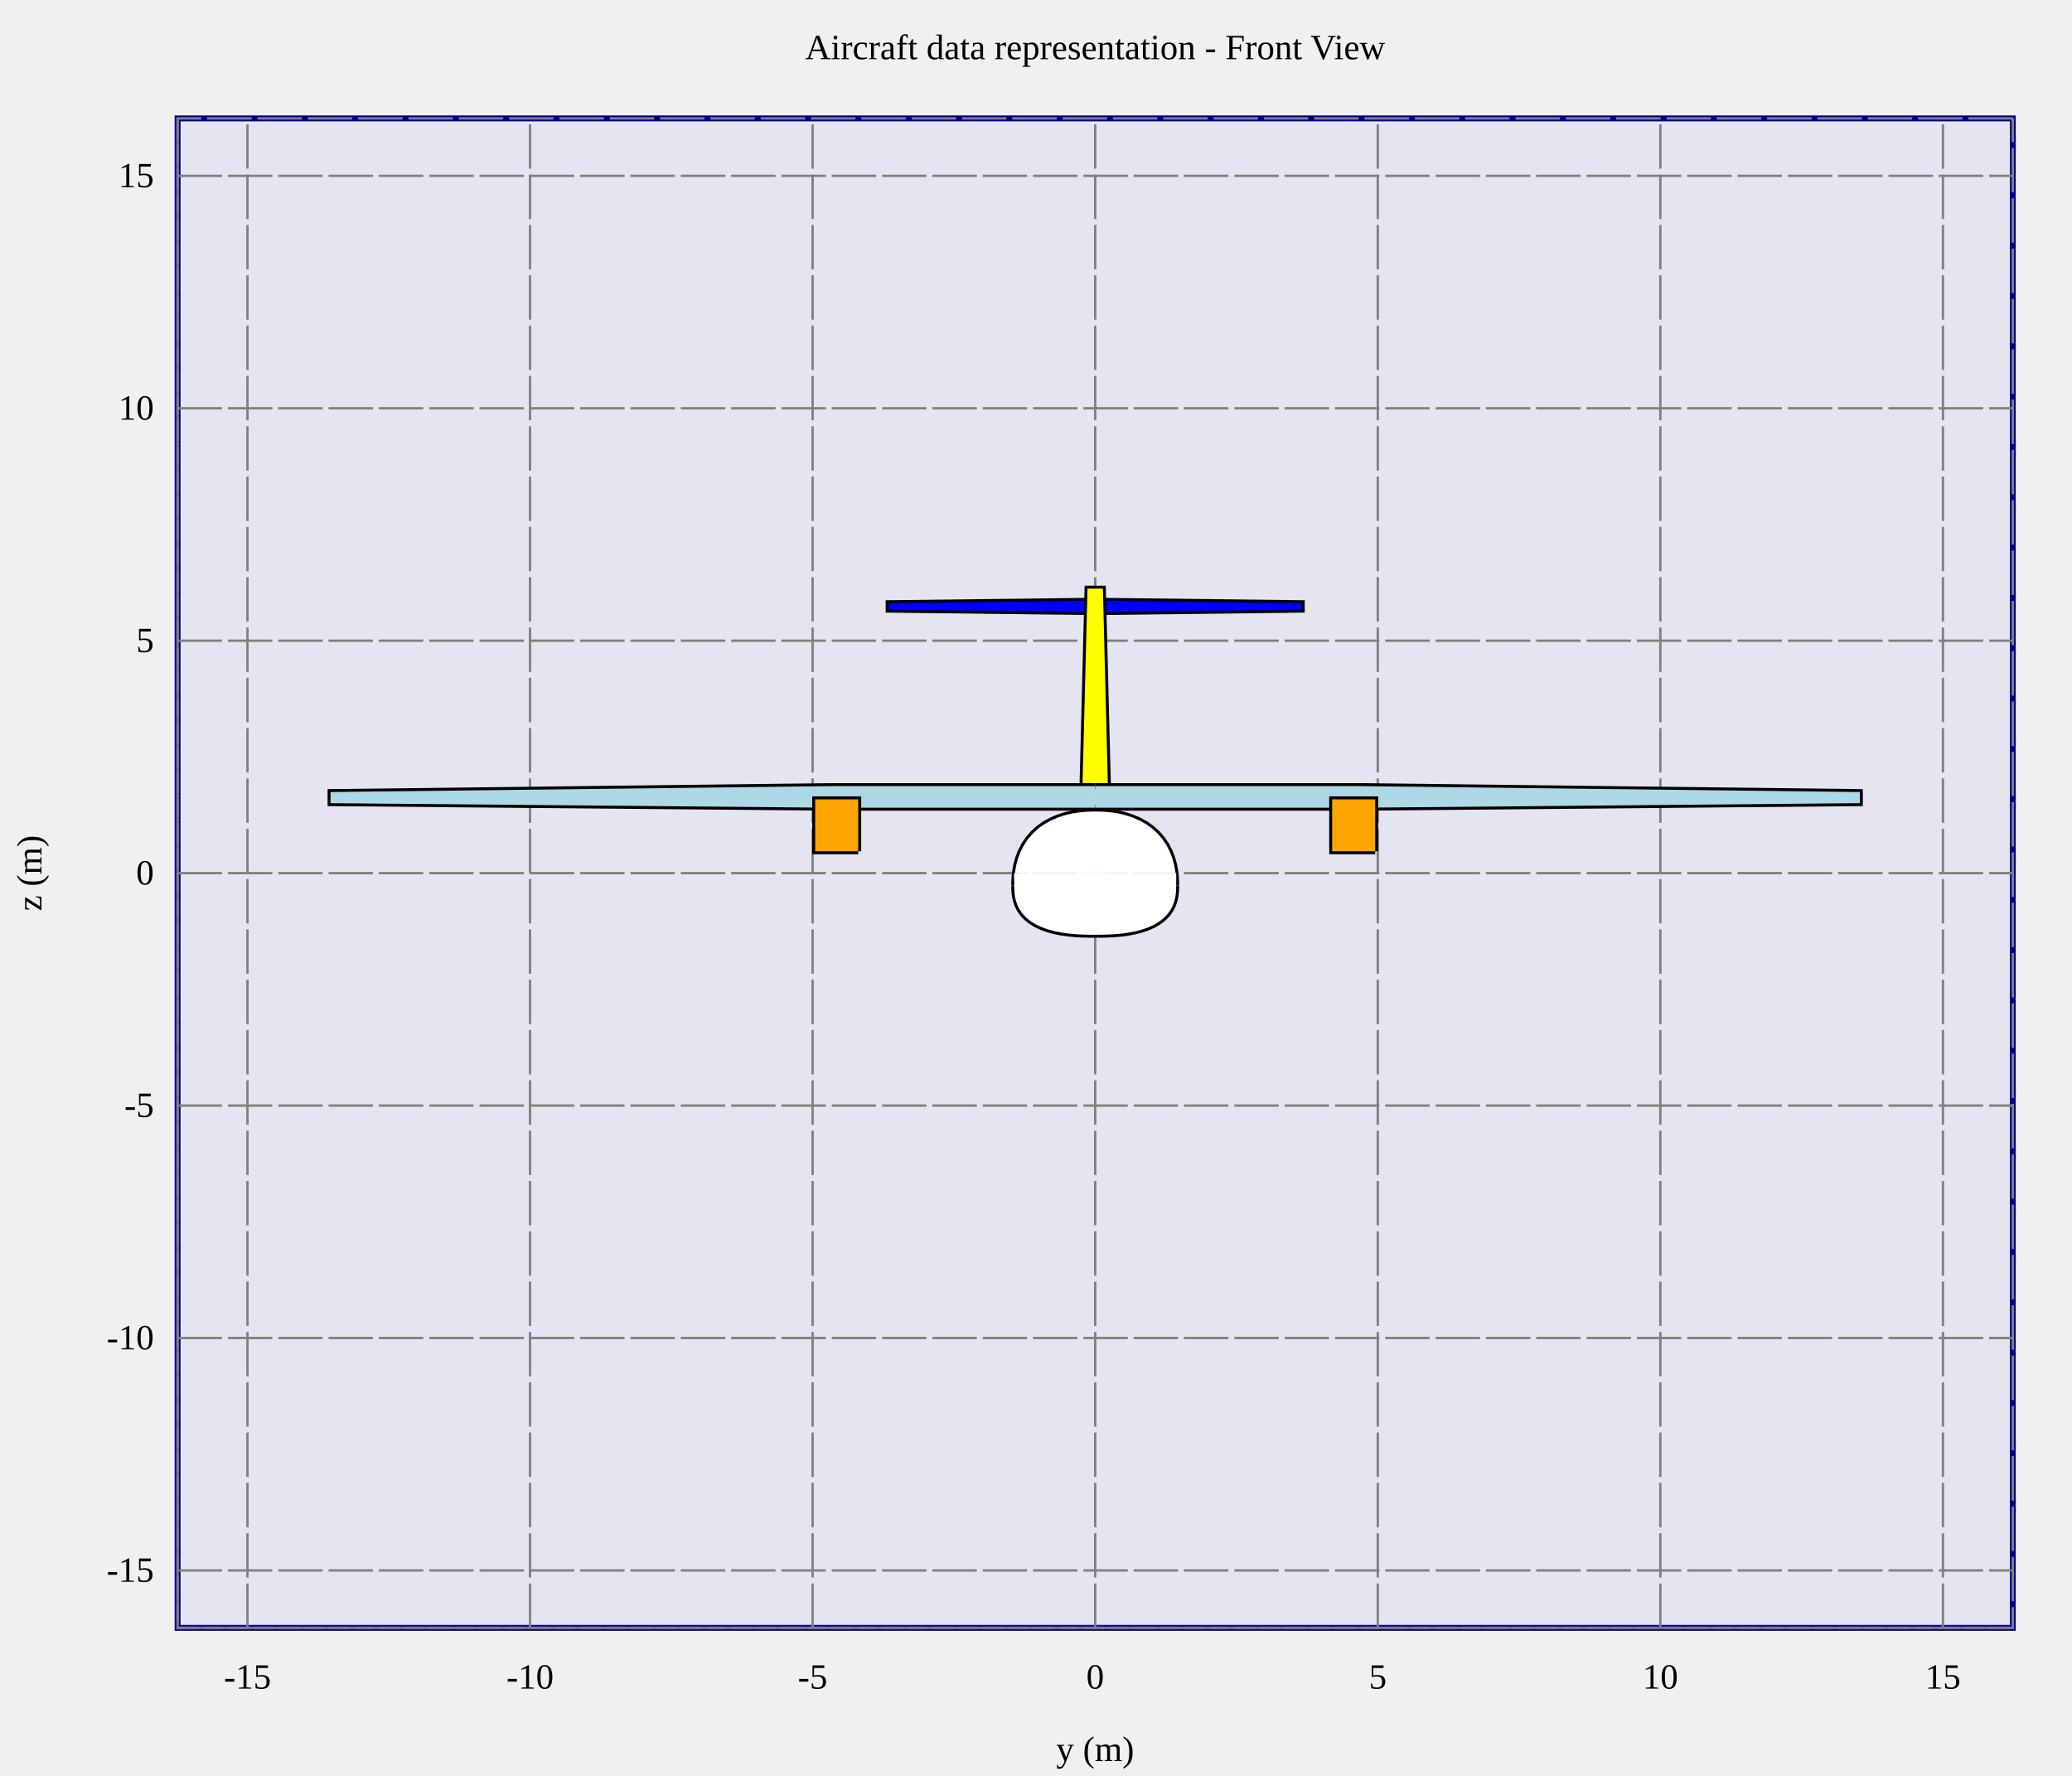
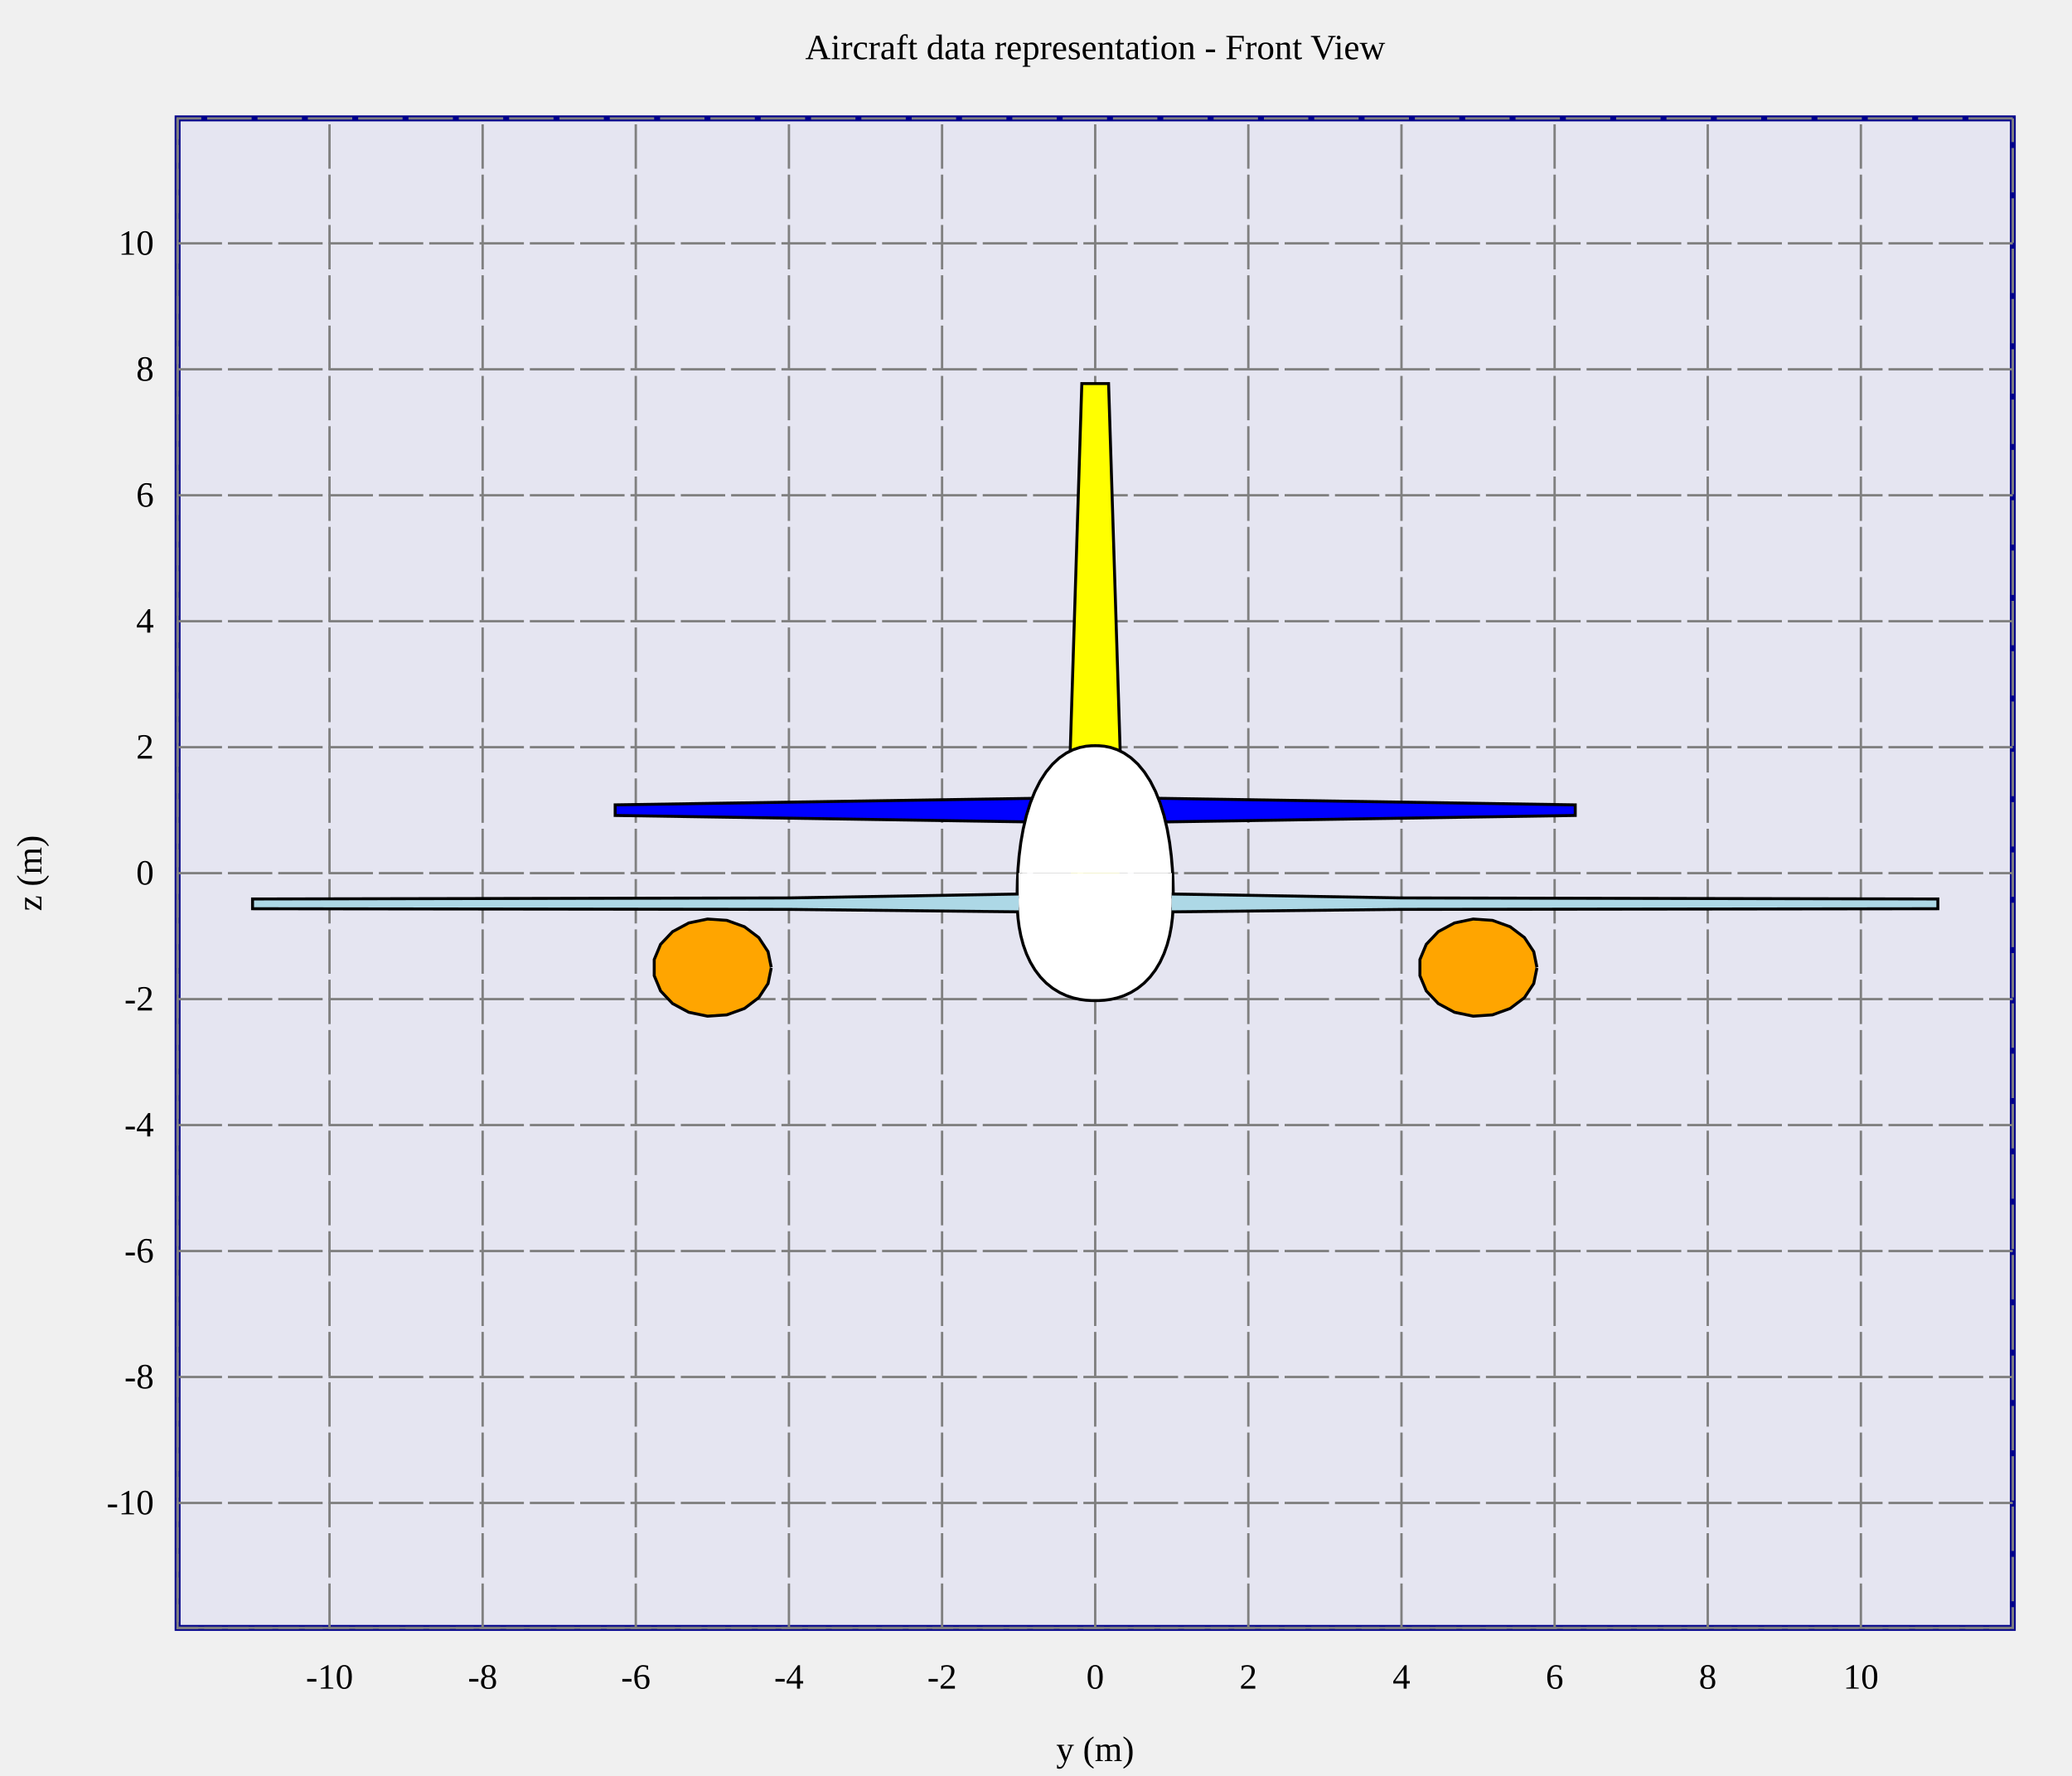
<svg xmlns="http://www.w3.org/2000/svg" id="svg" class="svg" width="700" height="600">
  <g id="page" width="700" height="600">
    <g id="graph" transform="translate(60,40)">
      <rect width="620" height="510" fill="blue" opacity="0.05" />
      <rect width="620" height="510" fill="none" opacity="1.0" style="stroke: darkblue; stroke-width: 2px;" />
      <g id="xAxis" class="axis" transform="translate(0,510)">
-         <g class="tick" transform="translate(23.5994,0)" style="opacity: 1;">
-           <line y2="-510" x2="0" style="fill: none; stroke: #808080; stroke-width: 0.8px; stroke-dasharray: 15px, 2px; font-style: normal; font-variant: normal; font-weight: normal; font-size: 10px; line-height: normal; font-family: sans-serif; shape-rendering: geometricprecision;" />
-           <text dy=".71em" y="12" x="0" style="text-anchor: middle;">-15</text>
-         </g>
-         <g class="tick" transform="translate(119.0663,0)" style="opacity: 1;">
+         <g class="tick" transform="translate(51.32135,0)" style="opacity: 1;">
          <line y2="-510" x2="0" style="fill: none; stroke: #808080; stroke-width: 0.8px; stroke-dasharray: 15px, 2px; font-style: normal; font-variant: normal; font-weight: normal; font-size: 10px; line-height: normal; font-family: sans-serif; shape-rendering: geometricprecision;" />
          <text dy=".71em" y="12" x="0" style="text-anchor: middle;">-10</text>
        </g>
-         <g class="tick" transform="translate(214.5331,0)" style="opacity: 1;">
+         <g class="tick" transform="translate(103.0571,0)" style="opacity: 1;">
          <line y2="-510" x2="0" style="fill: none; stroke: #808080; stroke-width: 0.8px; stroke-dasharray: 15px, 2px; font-style: normal; font-variant: normal; font-weight: normal; font-size: 10px; line-height: normal; font-family: sans-serif; shape-rendering: geometricprecision;" />
-           <text dy=".71em" y="12" x="0" style="text-anchor: middle;">-5</text>
+           <text dy=".71em" y="12" x="0" style="text-anchor: middle;">-8</text>
+         </g>
+         <g class="tick" transform="translate(154.7928,0)" style="opacity: 1;">
+           <line y2="-510" x2="0" style="fill: none; stroke: #808080; stroke-width: 0.8px; stroke-dasharray: 15px, 2px; font-style: normal; font-variant: normal; font-weight: normal; font-size: 10px; line-height: normal; font-family: sans-serif; shape-rendering: geometricprecision;" />
+           <text dy=".71em" y="12" x="0" style="text-anchor: middle;">-6</text>
+         </g>
+         <g class="tick" transform="translate(206.5285,0)" style="opacity: 1;">
+           <line y2="-510" x2="0" style="fill: none; stroke: #808080; stroke-width: 0.8px; stroke-dasharray: 15px, 2px; font-style: normal; font-variant: normal; font-weight: normal; font-size: 10px; line-height: normal; font-family: sans-serif; shape-rendering: geometricprecision;" />
+           <text dy=".71em" y="12" x="0" style="text-anchor: middle;">-4</text>
+         </g>
+         <g class="tick" transform="translate(258.2643,0)" style="opacity: 1;">
+           <line y2="-510" x2="0" style="fill: none; stroke: #808080; stroke-width: 0.8px; stroke-dasharray: 15px, 2px; font-style: normal; font-variant: normal; font-weight: normal; font-size: 10px; line-height: normal; font-family: sans-serif; shape-rendering: geometricprecision;" />
+           <text dy=".71em" y="12" x="0" style="text-anchor: middle;">-2</text>
        </g>
        <g class="tick" transform="translate(310,0)" style="opacity: 1;">
          <line y2="-510" x2="0" style="fill: none; stroke: #808080; stroke-width: 0.8px; stroke-dasharray: 15px, 2px; font-style: normal; font-variant: normal; font-weight: normal; font-size: 10px; line-height: normal; font-family: sans-serif; shape-rendering: geometricprecision;" />
          <text dy=".71em" y="12" x="0" style="text-anchor: middle;">0</text>
        </g>
-         <g class="tick" transform="translate(405.4669,0)" style="opacity: 1;">
+         <g class="tick" transform="translate(361.7357,0)" style="opacity: 1;">
          <line y2="-510" x2="0" style="fill: none; stroke: #808080; stroke-width: 0.8px; stroke-dasharray: 15px, 2px; font-style: normal; font-variant: normal; font-weight: normal; font-size: 10px; line-height: normal; font-family: sans-serif; shape-rendering: geometricprecision;" />
-           <text dy=".71em" y="12" x="0" style="text-anchor: middle;">5</text>
+           <text dy=".71em" y="12" x="0" style="text-anchor: middle;">2</text>
        </g>
-         <g class="tick" transform="translate(500.9337,0)" style="opacity: 1;">
+         <g class="tick" transform="translate(413.4715,0)" style="opacity: 1;">
+           <line y2="-510" x2="0" style="fill: none; stroke: #808080; stroke-width: 0.8px; stroke-dasharray: 15px, 2px; font-style: normal; font-variant: normal; font-weight: normal; font-size: 10px; line-height: normal; font-family: sans-serif; shape-rendering: geometricprecision;" />
+           <text dy=".71em" y="12" x="0" style="text-anchor: middle;">4</text>
+         </g>
+         <g class="tick" transform="translate(465.2072,0)" style="opacity: 1;">
+           <line y2="-510" x2="0" style="fill: none; stroke: #808080; stroke-width: 0.8px; stroke-dasharray: 15px, 2px; font-style: normal; font-variant: normal; font-weight: normal; font-size: 10px; line-height: normal; font-family: sans-serif; shape-rendering: geometricprecision;" />
+           <text dy=".71em" y="12" x="0" style="text-anchor: middle;">6</text>
+         </g>
+         <g class="tick" transform="translate(516.9429,0)" style="opacity: 1;">
+           <line y2="-510" x2="0" style="fill: none; stroke: #808080; stroke-width: 0.8px; stroke-dasharray: 15px, 2px; font-style: normal; font-variant: normal; font-weight: normal; font-size: 10px; line-height: normal; font-family: sans-serif; shape-rendering: geometricprecision;" />
+           <text dy=".71em" y="12" x="0" style="text-anchor: middle;">8</text>
+         </g>
+         <g class="tick" transform="translate(568.6787,0)" style="opacity: 1;">
          <line y2="-510" x2="0" style="fill: none; stroke: #808080; stroke-width: 0.8px; stroke-dasharray: 15px, 2px; font-style: normal; font-variant: normal; font-weight: normal; font-size: 10px; line-height: normal; font-family: sans-serif; shape-rendering: geometricprecision;" />
          <text dy=".71em" y="12" x="0" style="text-anchor: middle;">10</text>
-         </g>
-         <g class="tick" transform="translate(596.4006,0)" style="opacity: 1;">
-           <line y2="-510" x2="0" style="fill: none; stroke: #808080; stroke-width: 0.8px; stroke-dasharray: 15px, 2px; font-style: normal; font-variant: normal; font-weight: normal; font-size: 10px; line-height: normal; font-family: sans-serif; shape-rendering: geometricprecision;" />
-           <text dy=".71em" y="12" x="0" style="text-anchor: middle;">15</text>
        </g>
        <path class="domain" d="M0,-510V0H620V-510" style="fill: none; stroke: #808080; stroke-width: 0.8px; stroke-dasharray: 15px, 2px; font-style: normal; font-variant: normal; font-weight: normal; font-size: 10px; line-height: normal; font-family: sans-serif; shape-rendering: geometricprecision;" />
      </g>
      <g id="yAxis" class="axis">
-         <g class="tick" transform="translate(0,490.5876)" style="opacity: 1;">
-           <line x2="620" y2="0" style="fill: none; stroke: #808080; stroke-dasharray: 15px, 2px; stroke-width: 0.8px; shape-rendering: geometricprecision;" />
-           <text dy=".32em" x="-8" y="0" style="text-anchor: end;">-15</text>
-         </g>
-         <g class="tick" transform="translate(0,412.0584)" style="opacity: 1;">
+         <g class="tick" transform="translate(0,467.7841)" style="opacity: 1;">
          <line x2="620" y2="0" style="fill: none; stroke: #808080; stroke-dasharray: 15px, 2px; stroke-width: 0.8px; shape-rendering: geometricprecision;" />
          <text dy=".32em" x="-8" y="0" style="text-anchor: end;">-10</text>
        </g>
-         <g class="tick" transform="translate(0,333.5292)" style="opacity: 1;">
+         <g class="tick" transform="translate(0,425.2272)" style="opacity: 1;">
          <line x2="620" y2="0" style="fill: none; stroke: #808080; stroke-dasharray: 15px, 2px; stroke-width: 0.8px; shape-rendering: geometricprecision;" />
-           <text dy=".32em" x="-8" y="0" style="text-anchor: end;">-5</text>
+           <text dy=".32em" x="-8" y="0" style="text-anchor: end;">-8</text>
+         </g>
+         <g class="tick" transform="translate(0,382.6704)" style="opacity: 1;">
+           <line x2="620" y2="0" style="fill: none; stroke: #808080; stroke-dasharray: 15px, 2px; stroke-width: 0.8px; shape-rendering: geometricprecision;" />
+           <text dy=".32em" x="-8" y="0" style="text-anchor: end;">-6</text>
+         </g>
+         <g class="tick" transform="translate(0,340.1136)" style="opacity: 1;">
+           <line x2="620" y2="0" style="fill: none; stroke: #808080; stroke-dasharray: 15px, 2px; stroke-width: 0.8px; shape-rendering: geometricprecision;" />
+           <text dy=".32em" x="-8" y="0" style="text-anchor: end;">-4</text>
+         </g>
+         <g class="tick" transform="translate(0,297.5568)" style="opacity: 1;">
+           <line x2="620" y2="0" style="fill: none; stroke: #808080; stroke-dasharray: 15px, 2px; stroke-width: 0.8px; shape-rendering: geometricprecision;" />
+           <text dy=".32em" x="-8" y="0" style="text-anchor: end;">-2</text>
        </g>
        <g class="tick" transform="translate(0,255)" style="opacity: 1;">
          <line x2="620" y2="0" style="fill: none; stroke: #808080; stroke-dasharray: 15px, 2px; stroke-width: 0.8px; shape-rendering: geometricprecision;" />
          <text dy=".32em" x="-8" y="0" style="text-anchor: end;">0</text>
        </g>
-         <g class="tick" transform="translate(0,176.4708)" style="opacity: 1;">
+         <g class="tick" transform="translate(0,212.4432)" style="opacity: 1;">
          <line x2="620" y2="0" style="fill: none; stroke: #808080; stroke-dasharray: 15px, 2px; stroke-width: 0.8px; shape-rendering: geometricprecision;" />
-           <text dy=".32em" x="-8" y="0" style="text-anchor: end;">5</text>
+           <text dy=".32em" x="-8" y="0" style="text-anchor: end;">2</text>
        </g>
-         <g class="tick" transform="translate(0,97.94161)" style="opacity: 1;">
+         <g class="tick" transform="translate(0,169.8864)" style="opacity: 1;">
+           <line x2="620" y2="0" style="fill: none; stroke: #808080; stroke-dasharray: 15px, 2px; stroke-width: 0.8px; shape-rendering: geometricprecision;" />
+           <text dy=".32em" x="-8" y="0" style="text-anchor: end;">4</text>
+         </g>
+         <g class="tick" transform="translate(0,127.3296)" style="opacity: 1;">
+           <line x2="620" y2="0" style="fill: none; stroke: #808080; stroke-dasharray: 15px, 2px; stroke-width: 0.8px; shape-rendering: geometricprecision;" />
+           <text dy=".32em" x="-8" y="0" style="text-anchor: end;">6</text>
+         </g>
+         <g class="tick" transform="translate(0,84.77276)" style="opacity: 1;">
+           <line x2="620" y2="0" style="fill: none; stroke: #808080; stroke-dasharray: 15px, 2px; stroke-width: 0.8px; shape-rendering: geometricprecision;" />
+           <text dy=".32em" x="-8" y="0" style="text-anchor: end;">8</text>
+         </g>
+         <g class="tick" transform="translate(0,42.21595)" style="opacity: 1;">
          <line x2="620" y2="0" style="fill: none; stroke: #808080; stroke-dasharray: 15px, 2px; stroke-width: 0.8px; shape-rendering: geometricprecision;" />
          <text dy=".32em" x="-8" y="0" style="text-anchor: end;">10</text>
-         </g>
-         <g class="tick" transform="translate(0,19.41241)" style="opacity: 1;">
-           <line x2="620" y2="0" style="fill: none; stroke: #808080; stroke-dasharray: 15px, 2px; stroke-width: 0.8px; shape-rendering: geometricprecision;" />
-           <text dy=".32em" x="-8" y="0" style="text-anchor: end;">15</text>
        </g>
        <path class="domain" d="M620,0H0V510H620" style="fill: none; stroke: #808080; stroke-dasharray: 15px, 2px; stroke-width: 0.8px; shape-rendering: geometricprecision;" />
      </g>
      <g id="xy" class="xy">
-         <path id="line" d="M310,162.963L379.782,163.791L379.782,165.987L310,166.816" class="line" style="fill:none; stroke:black; stroke-width:2" />
-         <path id="area" d="M310,162.963L379.782,163.791L379.782,165.987L310,166.816L310,255L379.782,255L379.782,255L310,255Z" class="area" style="fill:blue;" opacity="1" />
+         <path id="line" d="M310,229.891L471.674,232.426L471.674,235.018L310,237.552" class="line" style="fill:none; stroke:black; stroke-width:2" />
+         <path id="area" d="M310,229.891L471.674,232.426L471.674,235.018L310,237.552L310,255L471.674,255L471.674,255L310,255Z" class="area" style="fill:blue;" opacity="1" />
      </g>
      <g id="xy" class="xy">
-         <path id="line" d="M310,162.963L240.218,163.791L240.218,165.987L310,166.816" class="line" style="fill:none; stroke:black; stroke-width:2" />
-         <path id="area" d="M310,162.963L240.218,163.791L240.218,165.987L310,166.816L310,255L240.218,255L240.218,255L310,255Z" class="area" style="fill:blue;" opacity="1" />
+         <path id="line" d="M310,229.891L148.326,232.426L148.326,235.018L310,237.552" class="line" style="fill:none; stroke:black; stroke-width:2" />
+         <path id="area" d="M310,229.891L148.326,232.426L148.326,235.018L310,237.552L310,255L148.326,255L148.326,255L310,255Z" class="area" style="fill:blue;" opacity="1" />
      </g>
      <g id="xy" class="xy">
-         <path id="line" d="M314.526,234.582L312.601,158.88L307.399,158.88L305.474,234.582" class="line" style="fill:none; stroke:black; stroke-width:2" />
-         <path id="area" d="M314.526,234.582L312.601,158.88L307.399,158.88L305.474,234.582L305.474,255L307.399,255L312.601,255L314.526,255Z" class="area" style="fill:yellow;" opacity="1" />
+         <path id="line" d="M318.227,223.082L314.036,90.092L305.964,90.092L301.773,223.082" class="line" style="fill:none; stroke:black; stroke-width:2" />
+         <path id="area" d="M318.227,223.082L314.036,90.092L305.964,90.092L301.773,223.082L301.773,255L305.964,255L314.036,255L318.227,255Z" class="area" style="fill:yellow;" opacity="1" />
      </g>
      <g id="xy" class="xy">
-         <path id="line" d="M282.649,259.164L282.661,257.883L282.743,256.22L282.956,254.282L283.347,252.168L283.955,249.962L284.807,247.743L285.917,245.577L287.291,243.52L288.922,241.62L290.792,239.911L292.873,238.422L295.124,237.167L297.496,236.153L299.926,235.375L302.34,234.82L304.656,234.462L306.777,234.268L308.597,234.193L310,234.182L310,234.182L311.403,234.193L313.223,234.268L315.344,234.462L317.66,234.82L320.074,235.375L322.504,236.153L324.876,237.167L327.127,238.422L329.208,239.911L331.078,241.62L332.709,243.52L334.083,245.577L335.193,247.743L336.045,249.962L336.653,252.168L337.044,254.282L337.257,256.22L337.339,257.883L337.351,259.164" class="line" style="fill:none; stroke:black; stroke-width:2" />
-         <path id="area" d="M282.649,259.164L282.661,257.883L282.743,256.22L282.956,254.282L283.347,252.168L283.955,249.962L284.807,247.743L285.917,245.577L287.291,243.52L288.922,241.62L290.792,239.911L292.873,238.422L295.124,237.167L297.496,236.153L299.926,235.375L302.34,234.82L304.656,234.462L306.777,234.268L308.597,234.193L310,234.182L310,234.182L311.403,234.193L313.223,234.268L315.344,234.462L317.66,234.82L320.074,235.375L322.504,236.153L324.876,237.167L327.127,238.422L329.208,239.911L331.078,241.62L332.709,243.52L334.083,245.577L335.193,247.743L336.045,249.962L336.653,252.168L337.044,254.282L337.257,256.22L337.339,257.883L337.351,259.164L337.351,255L337.339,255L337.257,255L337.044,255L336.653,255L336.045,255L335.193,255L334.083,255L332.709,255L331.078,255L329.208,255L327.127,255L324.876,255L322.504,255L320.074,255L317.66,255L315.344,255L313.223,255L311.403,255L310,255L310,255L308.597,255L306.777,255L304.656,255L302.34,255L299.926,255L297.496,255L295.124,255L292.873,255L290.792,255L288.922,255L287.291,255L285.917,255L284.807,255L283.955,255L283.347,255L282.956,255L282.743,255L282.661,255L282.649,255Z" class="area" style="fill:white;" opacity="1" />
+         <path id="line" d="M284.132,263.511L284.144,260.893L284.222,257.494L284.423,253.533L284.793,249.21L285.368,244.701L286.173,240.165L287.223,235.737L288.522,231.533L290.065,227.648L291.834,224.156L293.802,221.111L295.931,218.545L298.174,216.472L300.472,214.883L302.756,213.747L304.946,213.017L306.952,212.62L308.674,212.466L310,212.443L310,212.443L311.326,212.466L313.048,212.62L315.054,213.017L317.244,213.747L319.528,214.883L321.826,216.472L324.069,218.545L326.198,221.111L328.166,224.156L329.935,227.648L331.478,231.533L332.777,235.737L333.827,240.165L334.632,244.701L335.207,249.21L335.577,253.533L335.778,257.494L335.856,260.893L335.868,263.511" class="line" style="fill:none; stroke:black; stroke-width:2" />
+         <path id="area" d="M284.132,263.511L284.144,260.893L284.222,257.494L284.423,253.533L284.793,249.21L285.368,244.701L286.173,240.165L287.223,235.737L288.522,231.533L290.065,227.648L291.834,224.156L293.802,221.111L295.931,218.545L298.174,216.472L300.472,214.883L302.756,213.747L304.946,213.017L306.952,212.62L308.674,212.466L310,212.443L310,212.443L311.326,212.466L313.048,212.62L315.054,213.017L317.244,213.747L319.528,214.883L321.826,216.472L324.069,218.545L326.198,221.111L328.166,224.156L329.935,227.648L331.478,231.533L332.777,235.737L333.827,240.165L334.632,244.701L335.207,249.21L335.577,253.533L335.778,257.494L335.856,260.893L335.868,263.511L335.868,255L335.856,255L335.778,255L335.577,255L335.207,255L334.632,255L333.827,255L332.777,255L331.478,255L329.935,255L328.166,255L326.198,255L324.069,255L321.826,255L319.528,255L317.244,255L315.054,255L313.048,255L311.326,255L310,255L310,255L308.674,255L306.952,255L304.946,255L302.756,255L300.472,255L298.174,255L295.931,255L293.802,255L291.834,255L290.065,255L288.522,255L287.223,255L286.173,255L285.368,255L284.793,255L284.423,255L284.222,255L284.144,255L284.132,255Z" class="area" style="fill:white;" opacity="1" />
      </g>
      <g id="xy" class="xy">
-         <path id="line" d="M337.351,259.164L337.34,260.316L337.268,261.628L337.08,263.046L336.733,264.518L336.192,265.999L335.429,267.451L334.429,268.84L333.182,270.137L331.69,271.32L329.964,272.371L328.021,273.279L325.891,274.038L323.611,274.648L321.226,275.112L318.793,275.442L316.376,275.653L314.048,275.767L311.892,275.812L310,275.818L310,275.818L308.108,275.812L305.952,275.767L303.624,275.653L301.207,275.442L298.774,275.112L296.389,274.648L294.109,274.038L291.979,273.279L290.036,272.371L288.31,271.32L286.818,270.137L285.571,268.84L284.571,267.451L283.808,265.999L283.267,264.518L282.92,263.046L282.732,261.628L282.66,260.316L282.649,259.164" class="line" style="fill:none; stroke:black; stroke-width:2" />
-         <path id="area" d="M337.351,259.164L337.34,260.316L337.268,261.628L337.08,263.046L336.733,264.518L336.192,265.999L335.429,267.451L334.429,268.84L333.182,270.137L331.69,271.32L329.964,272.371L328.021,273.279L325.891,274.038L323.611,274.648L321.226,275.112L318.793,275.442L316.376,275.653L314.048,275.767L311.892,275.812L310,275.818L310,275.818L308.108,275.812L305.952,275.767L303.624,275.653L301.207,275.442L298.774,275.112L296.389,274.648L294.109,274.038L291.979,273.279L290.036,272.371L288.31,271.32L286.818,270.137L285.571,268.84L284.571,267.451L283.808,265.999L283.267,264.518L282.92,263.046L282.732,261.628L282.66,260.316L282.649,259.164L282.649,255L282.66,255L282.732,255L282.92,255L283.267,255L283.808,255L284.571,255L285.571,255L286.818,255L288.31,255L290.036,255L291.979,255L294.109,255L296.389,255L298.774,255L301.207,255L303.624,255L305.952,255L308.108,255L310,255L310,255L311.892,255L314.048,255L316.376,255L318.793,255L321.226,255L323.611,255L325.891,255L328.021,255L329.964,255L331.69,255L333.182,255L334.429,255L335.429,255L336.192,255L336.733,255L337.08,255L337.268,255L337.34,255L337.351,255Z" class="area" style="fill:white;" opacity="1" />
+         <path id="line" d="M335.868,263.511L335.856,265.257L335.778,267.523L335.577,270.163L335.207,273.046L334.632,276.051L333.827,279.076L332.777,282.028L331.478,284.83L329.935,287.421L328.166,289.749L326.198,291.779L324.069,293.489L321.826,294.871L319.528,295.931L317.244,296.687L315.054,297.175L313.048,297.439L311.326,297.542L310,297.557L310,297.557L308.674,297.542L306.952,297.439L304.946,297.175L302.756,296.687L300.472,295.931L298.174,294.871L295.931,293.489L293.802,291.779L291.834,289.749L290.065,287.421L288.522,284.83L287.223,282.028L286.173,279.076L285.368,276.051L284.793,273.046L284.423,270.164L284.222,267.523L284.144,265.257L284.132,263.511" class="line" style="fill:none; stroke:black; stroke-width:2" />
+         <path id="area" d="M335.868,263.511L335.856,265.257L335.778,267.523L335.577,270.163L335.207,273.046L334.632,276.051L333.827,279.076L332.777,282.028L331.478,284.83L329.935,287.421L328.166,289.749L326.198,291.779L324.069,293.489L321.826,294.871L319.528,295.931L317.244,296.687L315.054,297.175L313.048,297.439L311.326,297.542L310,297.557L310,297.557L308.674,297.542L306.952,297.439L304.946,297.175L302.756,296.687L300.472,295.931L298.174,294.871L295.931,293.489L293.802,291.779L291.834,289.749L290.065,287.421L288.522,284.83L287.223,282.028L286.173,279.076L285.368,276.051L284.793,273.046L284.423,270.164L284.222,267.523L284.144,265.257L284.132,263.511L284.132,255L284.144,255L284.222,255L284.423,255L284.793,255L285.368,255L286.173,255L287.223,255L288.522,255L290.065,255L291.834,255L293.802,255L295.931,255L298.174,255L300.472,255L302.756,255L304.946,255L306.952,255L308.674,255L310,255L310,255L311.326,255L313.048,255L315.054,255L317.244,255L319.528,255L321.826,255L324.069,255L326.198,255L328.166,255L329.935,255L331.478,255L332.777,255L333.827,255L334.632,255L335.207,255L335.577,255L335.778,255L335.856,255L335.868,255Z" class="area" style="fill:white;" opacity="1" />
      </g>
      <g id="xy" class="xy">
-         <path id="line" d="M310,225.598L399.739,225.598L568.333,227.602L568.333,231.36L399.739,232.893L310,232.893" class="line" style="fill:none; stroke:black; stroke-width:2" />
-         <path id="area" d="M310,225.598L399.739,225.598L568.333,227.602L568.333,231.36L399.739,232.893L310,232.893L310,255L399.739,255L568.333,255L568.333,255L399.739,255L310,255Z" class="area" style="fill:lightblue;" opacity="1" />
+         <path id="line" d="M335.849,262.55L413.445,263.874L594.182,264.227L594.182,266.525L413.445,266.747L335.849,267.578" class="line" style="fill:none; stroke:black; stroke-width:2" />
+         <path id="area" d="M335.849,262.55L413.445,263.874L594.182,264.227L594.182,266.525L413.445,266.747L335.849,267.578L335.849,255L413.445,255L594.182,255L594.182,255L413.445,255L335.849,255Z" class="area" style="fill:lightblue;" opacity="1" />
      </g>
      <g id="xy" class="xy">
-         <path id="line" d="M310,225.598L220.261,225.598L51.667,227.602L51.667,231.36L220.261,232.893L310,232.893" class="line" style="fill:none; stroke:black; stroke-width:2" />
-         <path id="area" d="M310,225.598L220.261,225.598L51.667,227.602L51.667,231.36L220.261,232.893L310,232.893L310,255L220.261,255L51.667,255L51.667,255L220.261,255L310,255Z" class="area" style="fill:lightblue;" opacity="1" />
+         <path id="line" d="M284.151,262.55L206.555,263.874L25.818,264.227L25.818,266.525L206.555,266.747L284.151,267.578" class="line" style="fill:none; stroke:black; stroke-width:2" />
+         <path id="area" d="M284.151,262.55L206.555,263.874L25.818,264.227L25.818,266.525L206.555,266.747L284.151,267.578L284.151,255L206.555,255L25.818,255L25.818,255L206.555,255L284.151,255Z" class="area" style="fill:lightblue;" opacity="1" />
      </g>
      <g id="xy" class="xy">
-         <path id="line" d="M404.604,247.616L404.604,230.063L390.055,230.063L390.055,247.616L404.604,247.616" class="line" style="fill:none; stroke:black; stroke-width:2" />
-         <path id="area" d="M404.604,247.616L404.604,230.063L390.055,230.063L390.055,247.616L404.604,247.616L404.604,255L390.055,255L390.055,255L404.604,255L404.604,255Z" class="area" style="fill:orange;" opacity="1" />
+         <path id="line" d="M458.74,286.918L457.689,281.736L454.649,277.116L449.951,273.557L444.102,271.447L437.737,271.013L431.546,272.303L426.199,275.176L422.277,279.322L420.203,284.291L420.203,289.544L422.277,294.513L426.199,298.659L431.546,301.532L437.737,302.822L444.102,302.388L449.951,300.278L454.649,296.72L457.689,292.099L458.74,286.918" class="line" style="fill:none; stroke:black; stroke-width:2" />
+         <path id="area" d="M458.74,286.918L457.689,281.736L454.649,277.116L449.951,273.557L444.102,271.447L437.737,271.013L431.546,272.303L426.199,275.176L422.277,279.322L420.203,284.291L420.203,289.544L422.277,294.513L426.199,298.659L431.546,301.532L437.737,302.822L444.102,302.388L449.951,300.278L454.649,296.72L457.689,292.099L458.74,286.918L458.74,255L457.689,255L454.649,255L449.951,255L444.102,255L437.737,255L431.546,255L426.199,255L422.277,255L420.203,255L420.203,255L422.277,255L426.199,255L431.546,255L437.737,255L444.102,255L449.951,255L454.649,255L457.689,255L458.74,255Z" class="area" style="fill:orange;" opacity="1" />
      </g>
      <g id="xy" class="xy">
-         <path id="line" d="M229.945,247.616L229.945,230.063L215.396,230.063L215.396,247.616L229.945,247.616" class="line" style="fill:none; stroke:black; stroke-width:2" />
-         <path id="area" d="M229.945,247.616L229.945,230.063L215.396,230.063L215.396,247.616L229.945,247.616L229.945,255L215.396,255L215.396,255L229.945,255L229.945,255Z" class="area" style="fill:orange;" opacity="1" />
+         <path id="line" d="M200.062,286.918L199.01,281.736L195.971,277.116L191.272,273.557L185.423,271.447L179.059,271.013L172.867,272.303L167.521,275.176L163.598,279.322L161.524,284.291L161.524,289.544L163.598,294.513L167.521,298.659L172.867,301.532L179.059,302.822L185.423,302.388L191.272,300.278L195.971,296.72L199.01,292.099L200.062,286.918" class="line" style="fill:none; stroke:black; stroke-width:2" />
+         <path id="area" d="M200.062,286.918L199.01,281.736L195.971,277.116L191.272,273.557L185.423,271.447L179.059,271.013L172.867,272.303L167.521,275.176L163.598,279.322L161.524,284.291L161.524,289.544L163.598,294.513L167.521,298.659L172.867,301.532L179.059,302.822L185.423,302.388L191.272,300.278L195.971,296.72L199.01,292.099L200.062,286.918L200.062,255L199.01,255L195.971,255L191.272,255L185.423,255L179.059,255L172.867,255L167.521,255L163.598,255L161.524,255L161.524,255L163.598,255L167.521,255L172.867,255L179.059,255L185.423,255L191.272,255L195.971,255L199.01,255L200.062,255Z" class="area" style="fill:orange;" opacity="1" />
      </g>
    </g>
  </g>
  <text class="x label" text-anchor="middle" x="370" y="595">y (m)</text>
  <text class="y label" text-anchor="middle" x="-295" y="5" dy=".75em" transform="rotate(-90)">z (m)</text>
  <text class="title" text-anchor="middle" x="370" y="20">Aircraft data representation - Front View</text>
</svg>
